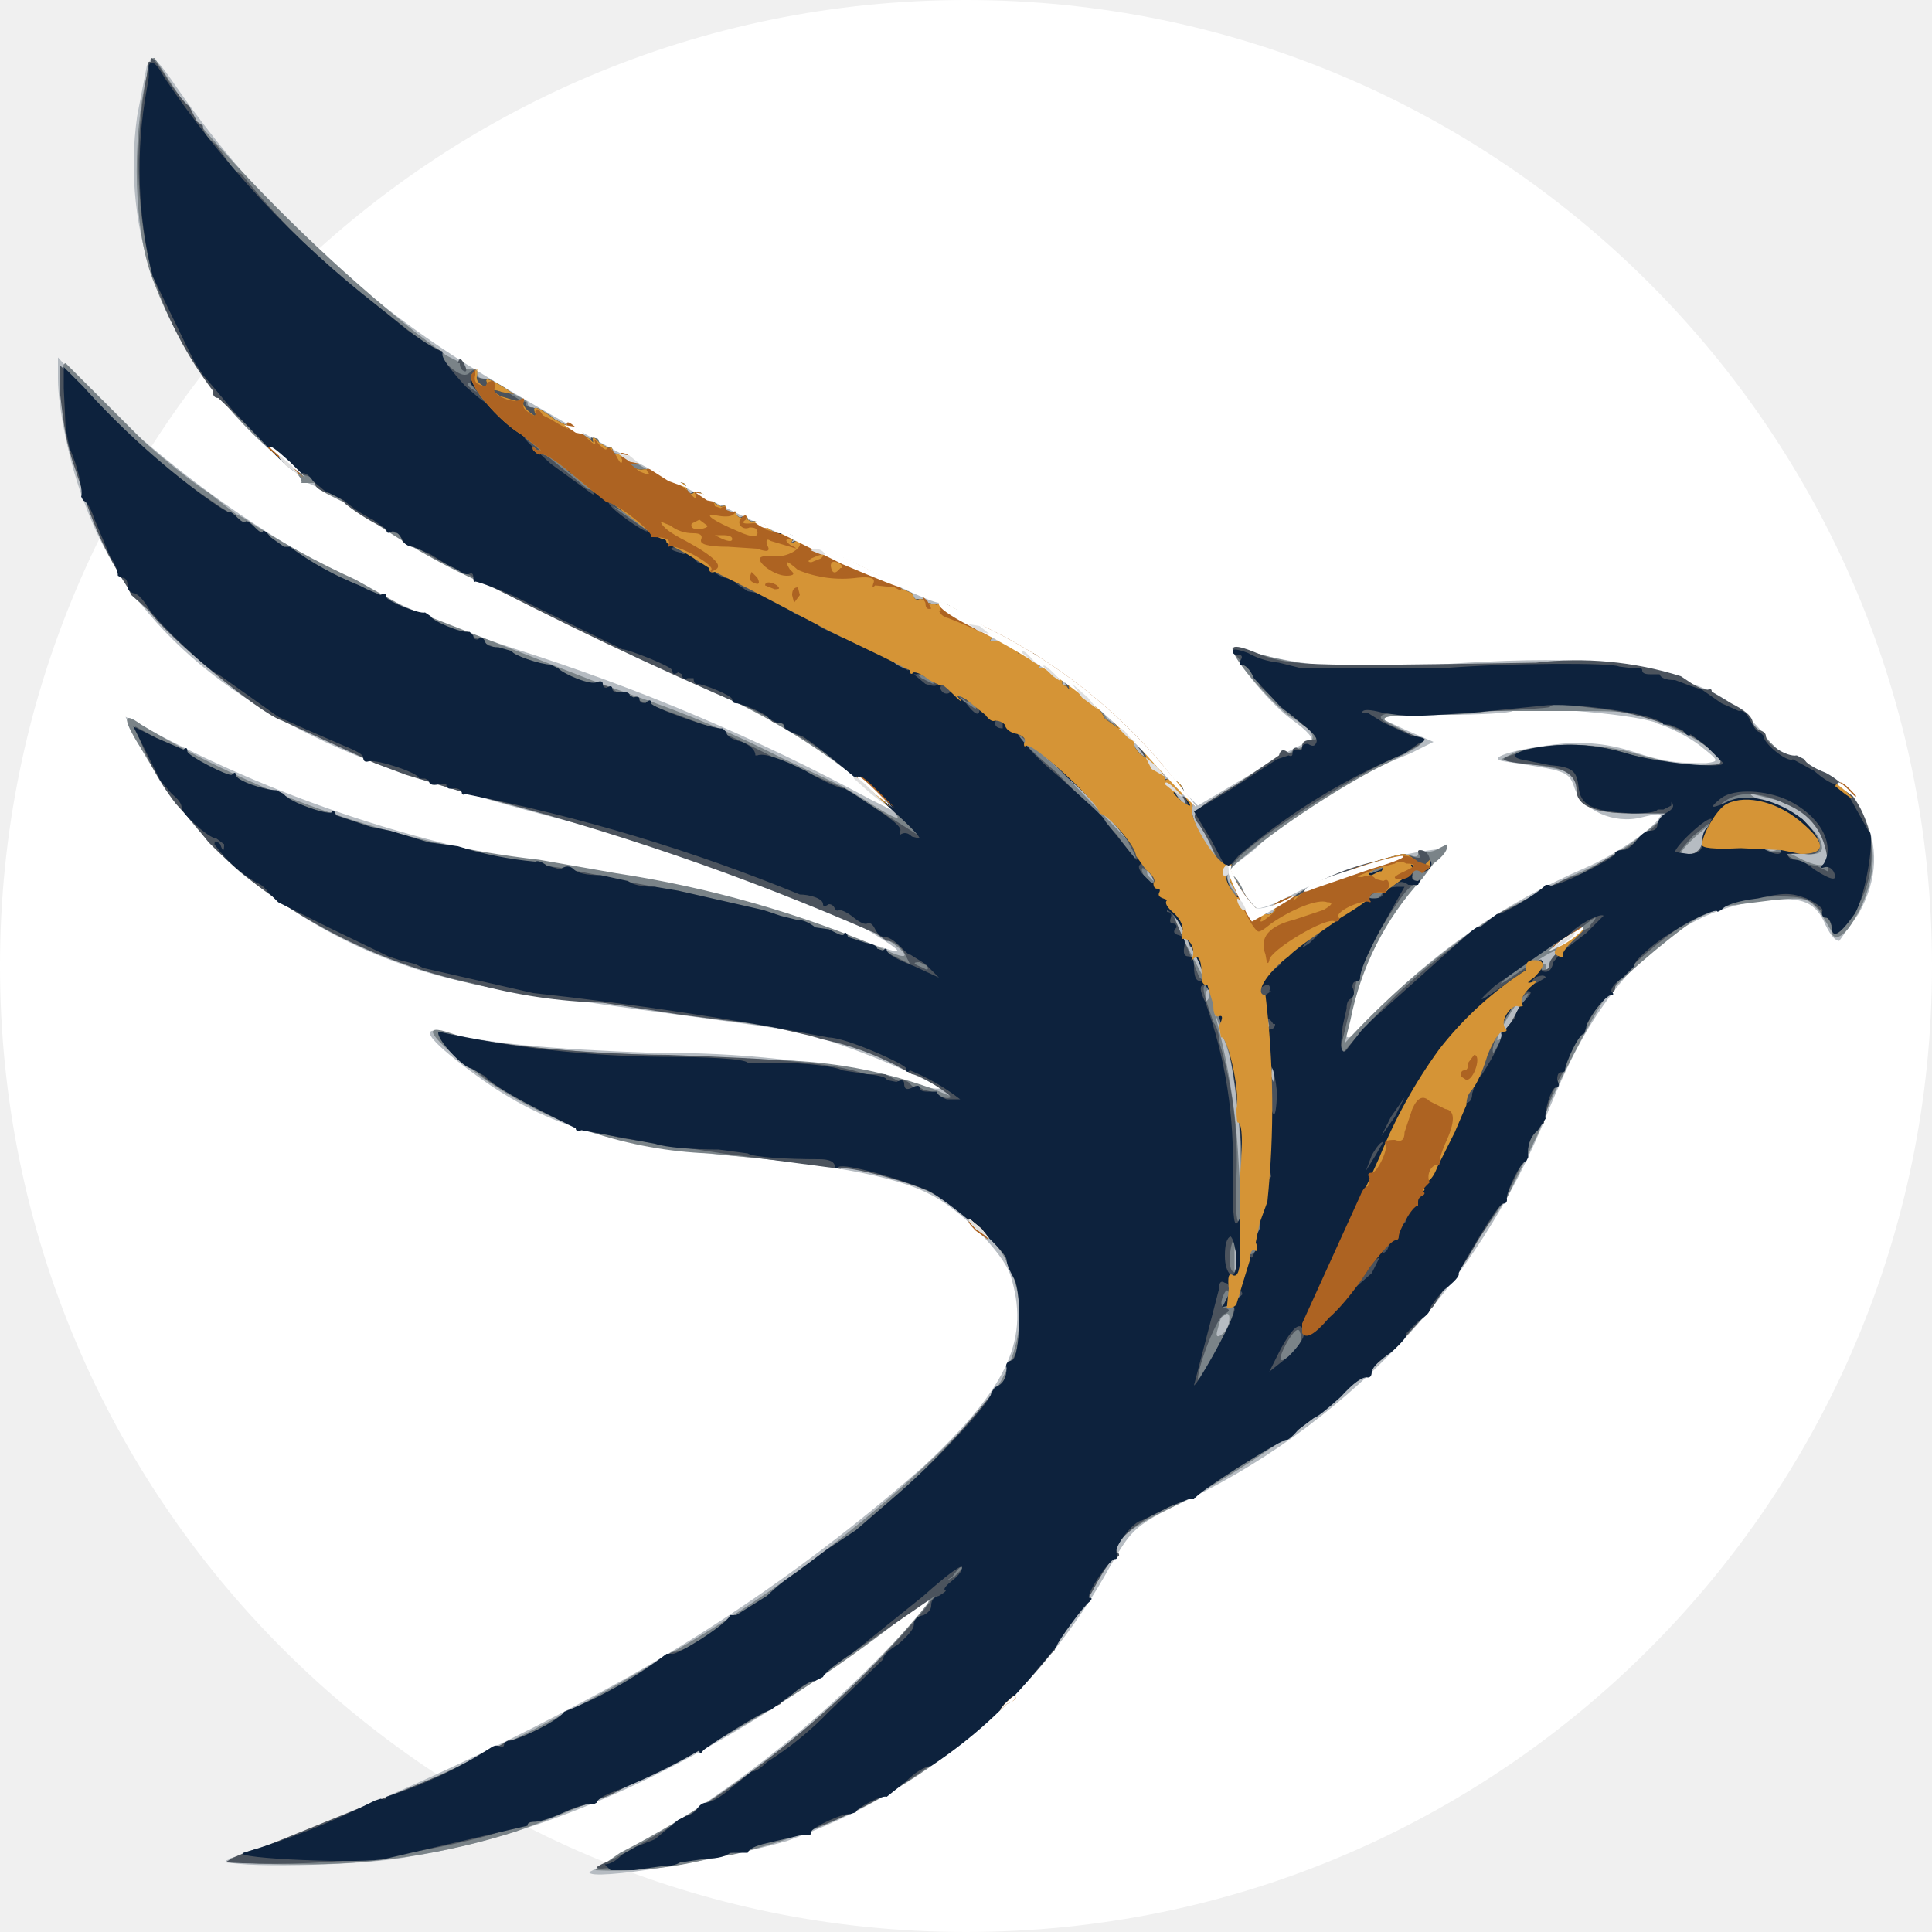
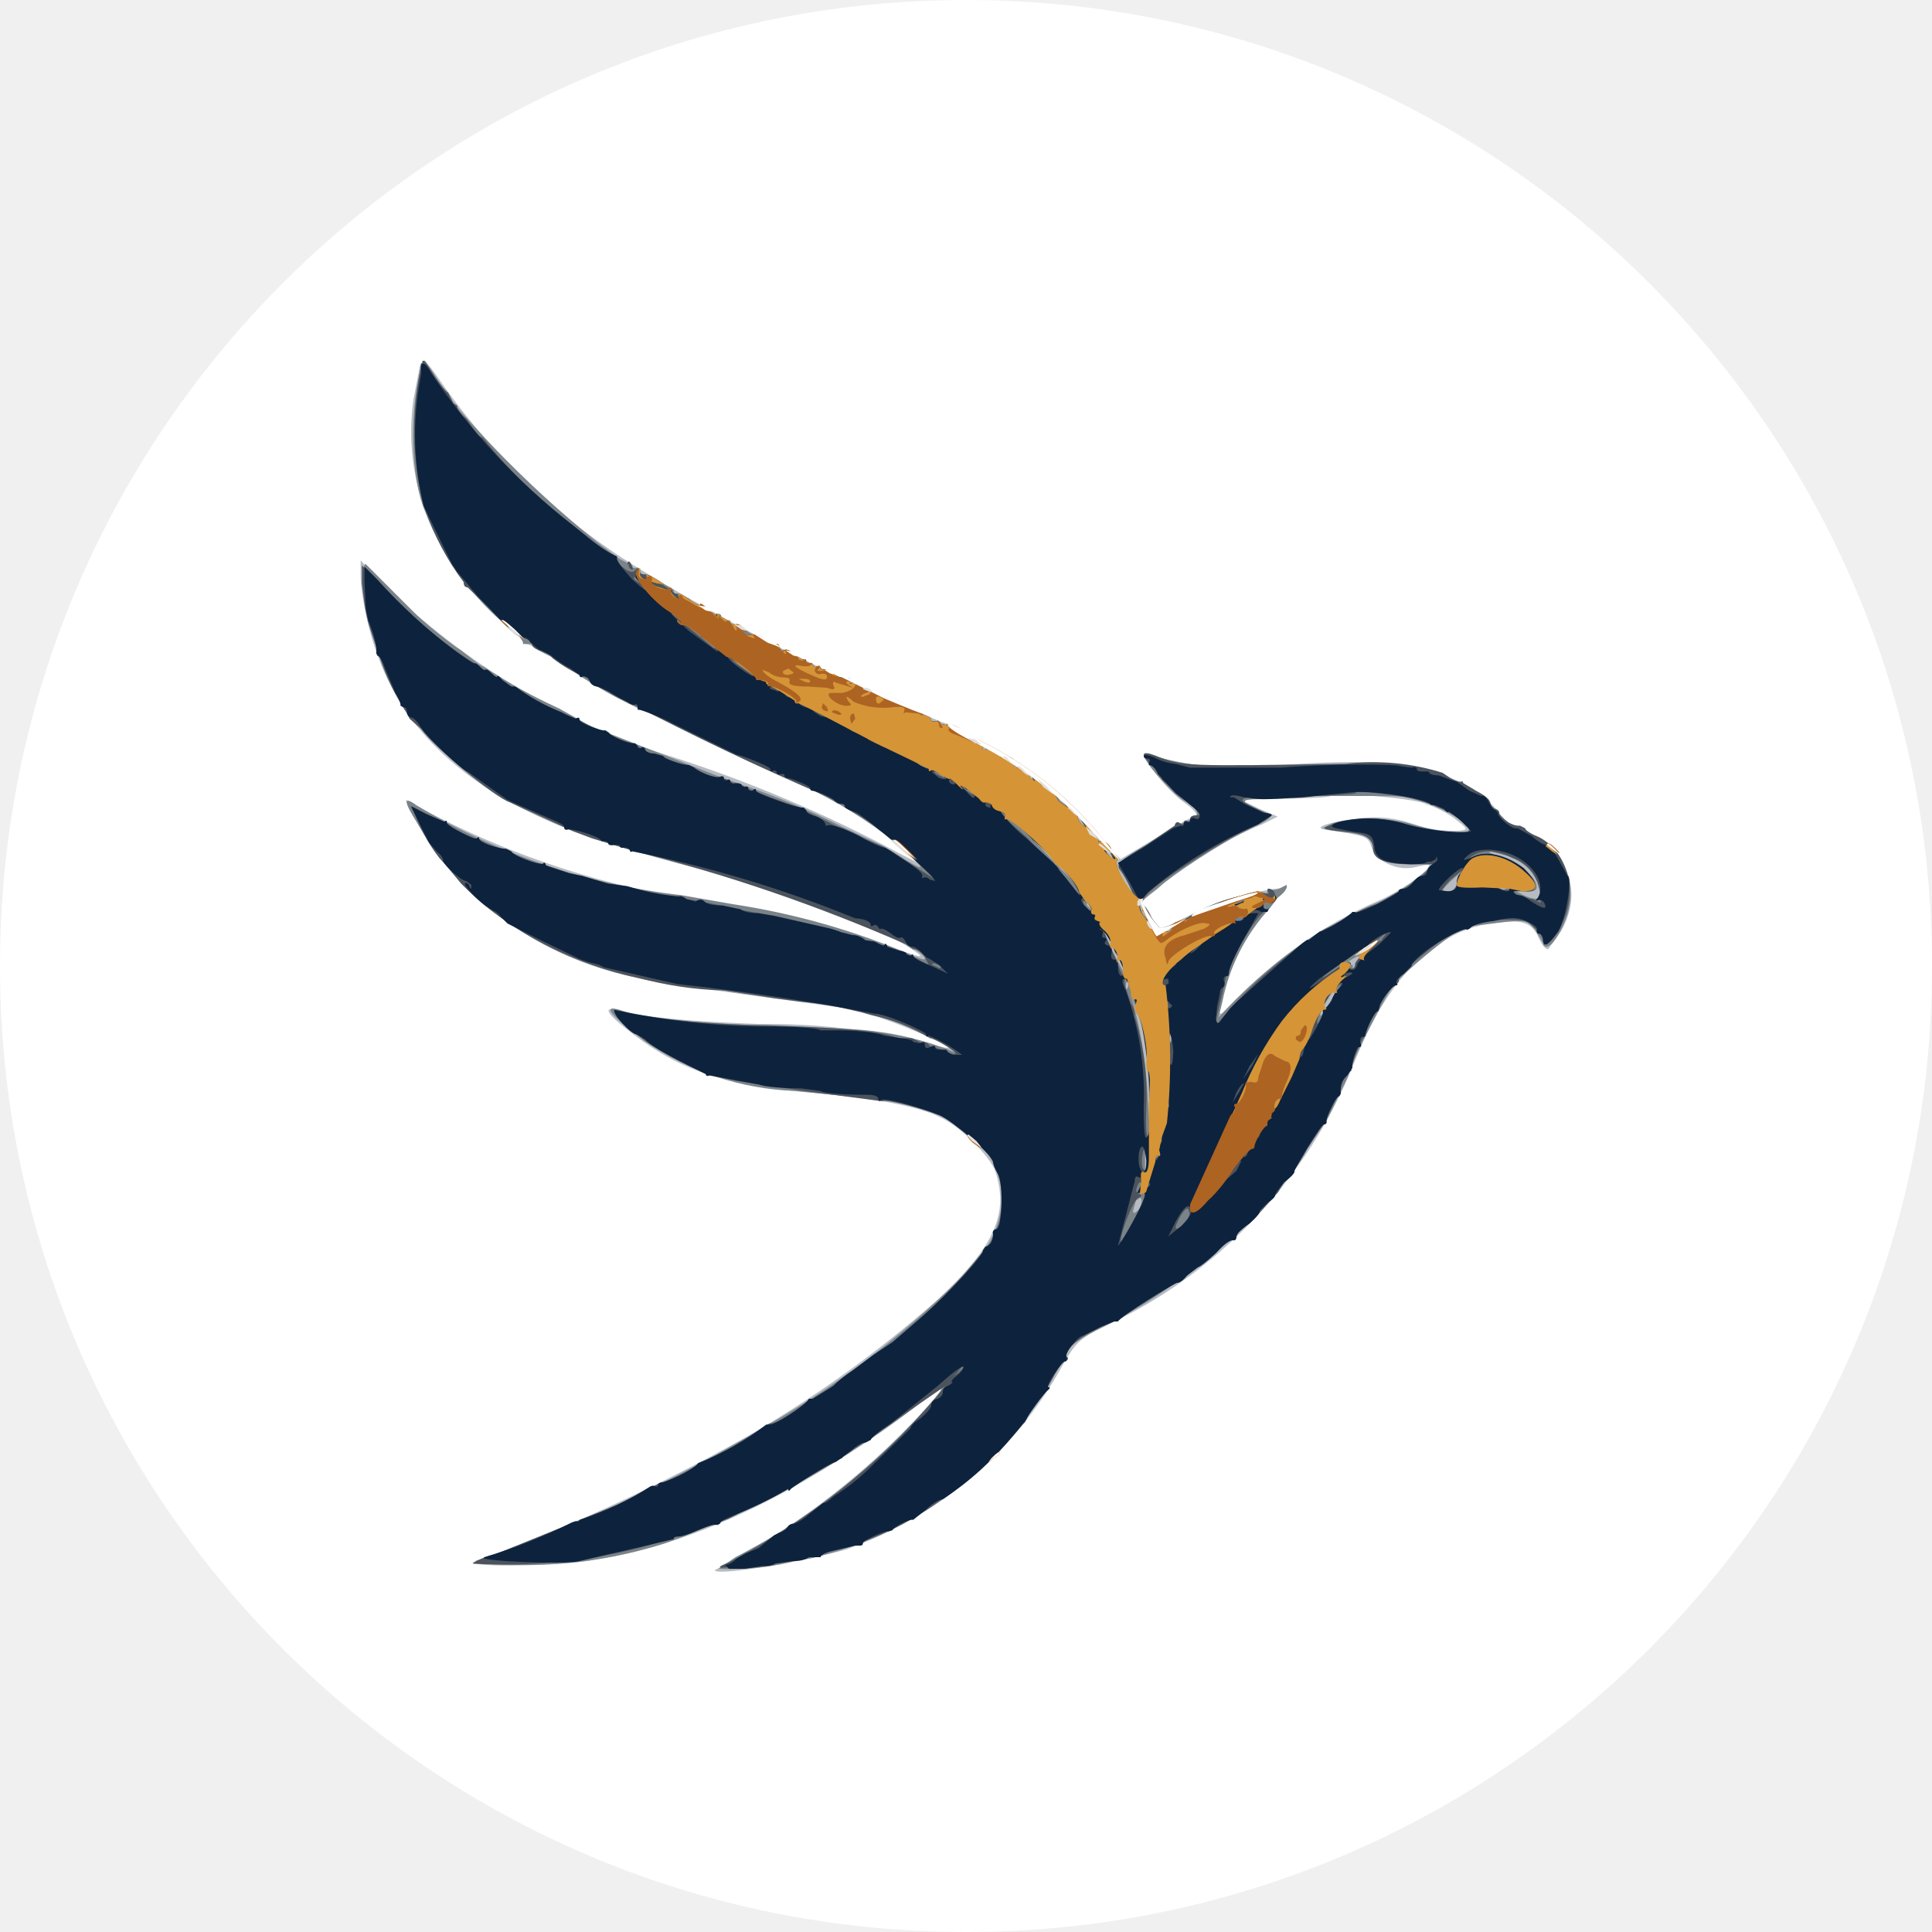
- <svg xmlns="http://www.w3.org/2000/svg" width="100" height="100" baseProfile="tiny-ps" version="1.2" viewBox="0 0 100 100">
-   <circle cx="50" cy="50" r="50" fill="#fff" />
+ <svg xmlns="http://www.w3.org/2000/svg" baseProfile="tiny-ps" version="1.2" viewBox="-25 -25 150 150">
+   <circle cx="50" cy="50" r="75" fill="#fff" />
  <g fill-rule="evenodd">
    <path fill="#b6bcc2" d="M7.6 3.4 7.1 6A18 18 0 0 0 13 22l2.7 2.5q.2 0 0 .3 0 .2.2.2c.1 0 1.4.6 2.8 1.5a92 92 0 0 0 13 6.8c4.2 2 8.5 4 9.6 4.7a29 29 0 0 1 5 4l-1.2-.6a106 106 0 0 0-18.4-7.8A56 56 0 0 1 4 19.6l-1-1.1v1.1c0 1.5.6 4.5 1.4 6.5q3.3 9 15.3 13.5c1.3.5 4.8 1.6 7.8 2.4 7.6 2 8.8 2.4 11.6 3.4a31 31 0 0 1 7 3.5c.7.5.5.5-2-.4a78 78 0 0 0-12.7-3.3 67 67 0 0 1-24-7.6l-.9-.5.2.5a25 25 0 0 0 3.8 5.6 26 26 0 0 0 13 7.5c1.4.3 5.5 1 9.2 1.5s7.7 1 9 1.3a40 40 0 0 1 7 2.8q-.2.2-2-.4a54 54 0 0 0-12.8-1.4c-5.5-.2-8.8-.5-11-1.1q-1.8-.4 1.4 2c3.7 2.8 7.1 3.9 14.4 4.5 4.3.4 7.7 1 9.4 1.9 1.5.7 3.8 3 4.2 4.2 1 3.2 0 5.7-4.5 9.9a91 91 0 0 1-15.1 10.8 142 142 0 0 1-21 9.6c0 .4 7 .3 9.5-.2Q33 94.2 46 84.2q4.2-3.2-.2 1.3a59 59 0 0 1-15.3 11.4c0 .5 6.7-.6 10.2-1.6A31 31 0 0 0 57.5 81c1-1.7 1.2-2 3.2-3a38 38 0 0 0 19.4-20.4c1.3-3.2 2.4-5.1 4-7q3.3-3.7 7.4-4c1.8-.2 2.5.1 3 1.3q.4.8.7.8l1-1.4q1.5-2.7.2-5.2c-.6-1.1-2.9-2.9-3.7-2.9q-.5 0-1.4-1.2a8 8 0 0 0-3.7-2.6c-3-1.2-6.1-1.5-13.2-1a26 26 0 0 1-10.6-.9c-.2.3 1.8 2.8 3 3.7q1.4 1 1 1.2c-.3 0-1.7.8-3.1 1.7L62 41.7l-.8-.8-2.1-2.5c-1.4-1.6-4.6-4-6.7-5.1L50 31.9q-1.1-.8-1.4-.7-.3 0-2.2-.9a159 159 0 0 1-21.2-10.8 52 52 0 0 1-16-14.9C8.1 3 7.9 2.8 7.6 3.4m78 34c.8.2 1.9.8 2.4 1.2 1 .8 1 .8.3.9-1.3 0-2 0-3.8-.6a9 9 0 0 0-3.7-.4c-2 .2-4 .7-3 .9 3.3.5 3.4.5 3.7 1.4.4 1.1 2 1.9 3.5 1.5q1.2-.3.9 0c-.3.6-2.4 2-3.8 2.6a34 34 0 0 0-11.2 7.8q-2 2.4-.8-1c.5-2 2-4.9 3-5.8l1.8-2a22 22 0 0 0-8 2.4q-1.5.8-1.9.7l-.8-1-.6-1 1.3-1q3.1-3 8.1-5l1.2-.6-1.4-.6-1.5-.7 3.4-.1c1.9 0 3.5-.1 3.6-.2.3-.3 6 .1 7.4.6" />
    <path fill="#7a8388" d="m7.7 3.2-.1.7c-.8 3.4-.7 8.2.4 10.8a22 22 0 0 0 6.7 9.2q1 .8.9 1.1h.8q0 .3.6.6l1.2.6a36 36 0 0 0 7.5 4.3l12.5 5.9q4 2 7 4.6 2.8 2.5-.6.3l-1-.6-3.2-1.5a57 57 0 0 0-7.6-3.2l-2.2-.8-9.7-3.8-2.5-1.4a42 42 0 0 1-5.8-3.2l-.4-.2-1.4-1.1c-.8-.5-2.3-1.7-3.4-2.7l-4-4c-.5 0 0 4 .7 5.7l.2 1 .1.3q.3.4.6 1.4c1.4 3.9 6.2 8.3 12 11l4 1.8 1.4.4.4.2 2.1.6c2.7.7 7.8 2 11.5 3.2q5 1.5 8.8 3.8c1.8 1 2.2 1.7.7 1a57 57 0 0 0-14-4l-4-.7a51 51 0 0 1-20.6-7q-1.5-1.1.1 1.4 2.3 3.9 5.1 6.3A30 30 0 0 0 29 51.6l5.9.8 2 .3 3.3.5a24 24 0 0 1 8.4 3q1.6 1-.2.2a25 25 0 0 0-7.4-1.5l-5.1-.2c-7.6-.3-10.8-.6-12.5-1.2q-2.6-.9 1.6 2.3a22 22 0 0 0 11.7 3.9l7 .7a13 13 0 0 1 7 3c2.8 2.8 2.8 6.5-.2 9.9a71 71 0 0 1-16 12.4 119 119 0 0 1-22.6 10.5q.2.3 3.5.3a36 36 0 0 0 11.3-1.7A72 72 0 0 0 47 83.5q2.3-1.9.1.6a50 50 0 0 1-15 11.8l-1.3.9a20 20 0 0 0 6.3-.7c1-.1.9-.1 3-.7a29 29 0 0 0 16.5-13.2l.7-1.2q.3-.3.4-.8.2-.9 3-2.2a44 44 0 0 0 14-11.3q.7-.6 1.5-2.1L78 62l1.6-3.3.4-1c0-.4 2.5-5.3 3.2-6.2 1-1.2 4-3.6 4.7-4l1.4-.6 2.4-.3c1.8-.2 1.9-.1 2.5.6l.6 1q0 .3.3.3.5-.1 1.2-1.5c1.3-2.7.6-5.4-2-7l-1.5-.7q-.3 0-1.4-1.1c-1.5-1.7-2.7-2.4-5.7-3.4-1.2-.4-2.1-.5-6.4-.4l-8 .1a18 18 0 0 1-6.3-.7l-1.2-.2c0 .5 2 2.8 3 3.5q2 1.1.5 1.6c-.9.3-5.1 3-5.3 3.3q-.2.3.4 1.2 1.1 2.3-.1.3-.6-1-.6-1.6.1-.4-.2-.6t-.1.1q.3.7-.4-.1-.4-.5 0-.2h.3c0-.5-.7-1-1-.7q-.1 0 0 0 0-.4-.7-1.2-.8-.8-.5-.4.5.7-.1.2-.4-.4-.3-.7 0-.4-1.5-1.7-2.4-2-1.9-1.1.1.3-.1 0-.3 0-.2-.3c.2-.3-.6-.8-1-.6q-.3 0-.2-.1c.3-.4-.5-1-1-.7q-.2.1 0-.1.1-.4-.3-.2h-.3q.2-.4-.8-.3-.3 0 0-.2c.2-.2-1-.9-1.3-.7H50c.2-.4-1.1-1.3-1.5-1l-.5-.1q-.1-.2-.4-.2-.2.1-.3-.1t-.1-.2-.7-.3-1-.4h-.3c.2-.4-3.7-2.2-4-2q-.3.2-.2 0 .4-.4-.8-.4l-.6-.3q-.4-.4-.7-.3l-.2-.1q0-.3-.3-.1-.2 0-.3-.2t-.2 0-.3-.2q0-.3-.2-.2-.1.1-.7-.4t-.8-.3-.4-.3q0-.3-.6-.2-.4 0-.3-.1c.2-.2-.9-.7-1.1-.6l-.7-.4q-.6-.5-.8-.4l-.3-.1q0-.3-.2-.2-.3.2-.5-.3 0-.3-.3-.2t-.5-.2l-.7-.4q-.4 0-1-.6l-.9-.4q-.3 0-.3-.3l-.3-.2-1-.5q-.5-.5-.9-.5t-.4-.3-.4-.2q-.4 0-.4-.3l-.4-.2-.4-.2-1.6-1.2A86 86 0 0 1 10.3 6.4l-.4-.5L8 3q-.2 0-.2.2m49.8 34 .4.5-.7-.5-.3-.5zm29 .5a8 8 0 0 1 2.3 1.4l.4.6-1.6-.1c-.9 0-2.4-.4-3.4-.7q-3-.7-5.8 0l-.8.4 1.3.2c2.2.4 2.4.4 2.6 1.1.3 1.2 1 1.5 3 1.5h1.8l-.9.7a15 15 0 0 1-4.3 2.6l-3.5 1.8a40 40 0 0 0-8.1 6.8l.3-1.2a15 15 0 0 1 3.7-7.3l.6-.8q.8-.6.7-1l-.4.2q-.3.2-.7.2-.4-.1-.4.1t-.3.1c-.5-.2-1.7.2-1.5.5q.1.3-.1 0c-.4-.1-2.6.4-2.4.7q0 .2-.3 0-.4 0-1 .5l-.6.4-.8.2-.8.5h.3q.3-.1.1.1c-.3.4-1.2-.2-1.6-1q-.3-.7-.6-.9v.4q.5.5.3.7l-.4-.5c-.3-.6-.3-.8 1-1.8 1.5-1.3 5-3.6 7.1-4.6C74 38.4 74 38.3 73 38l-1.3-.7c-.2-.2.2-.3 2.4-.3 1.5 0 2.8-.1 2.8-.2h4c3.7 0 3.8 0 5.7.9m-28.3 5.5q.5.8-.3-.1l-2.9-3-2.2-2 2.5 2.2c1.4 1.3 2.7 2.6 2.9 3m34-1.8q1.9.8 2.3 2.3t-1.3.7l-.8-.4.9.1q1 .1.9-.4c0-.7-1.5-1.9-3-2.3q-.9-.4-.6-.4zm-3.8 1.4q-.3.3-.3.7t-.6.6H87c0-.3 1.5-1.6 1.7-1.6zm3.6 1q-.4.3-.7 0zm-32.4 1.4.2.5-.5-.5-.1-.5zm2 3.8q.8 1.5.7 1.7l-1-1.9q-.8-1.7-.6-1.7zm19 .5-.7.7q-.3 0 0-.1.3-.8-1.6.6-1.5 1 .2-.4 2.6-1.9 2-.8m-18 2q-.2.4-.2 0t.2-.4zm15.9 1q-1 1.5-1 1.2c0-.3 1-2 1.2-2zm-15 1.6q.6 1.8.7 5.5l.1 3.6-.2-3.3a35 35 0 0 0-1.3-7.8zm2.2-1q-.2.3-.2-.2t.1-.3zm.2 2.9-.1-.3q0-.6.1-.5.1.3 0 .8m-2 9.7v-1.2q.3.6 0 1.2m0 1.3v.5q-.3 0-.3-.4 0-.9.3-.1m-.3 1.4q-.1.4-.4.6t-.2-.2.2-.7l.3-.2q.2 0 .1.5" />
    <path fill="#4b535d" d="m7.7 3.2-.1.7a24 24 0 0 0 .2 10l.2.6a20 20 0 0 0 3 5.7q0 .4.3.4l2.1 2c1 1.1 2.1 2 2.3 2q.4 0 .6.4 0 .3.6.5.5 0 1 .6a11 11 0 0 0 2.6 1.5q.3 0 .3.3t.9.5l.8.5.4.2.9.4a211 211 0 0 0 15.1 7.2l1 .5q0 .2.3.2.4 0 .4.3l.4.2a21 21 0 0 1 4.6 3.5l2.2 2-1.9-1.2L44 41l-.3-.2-3.3-1.4a38 38 0 0 0-5.9-2.6l-2.6-1q-.5-.4-1.2-.4-.7-.1-1.4-.5l-.7-.2-1.1-.5-1.4-.5-1-.4q-.7-.5-1.5-.6-.8-.2-1.1-.5l-1.2-.5q-.7-.2-1-.5l-.9-.4q-.3 0-.5-.3l-1-.5c-1-.3-3.9-2-4-2.3l-.5-.2q-.3 0-.4-.3l-.4-.2q-.3 0-.4-.3l-.4-.2a38 38 0 0 1-7.7-6.6l-1-1v1.4c.2 1.7.3 2.6.8 4l.5 1.5a19 19 0 0 0 2.2 4.6l.2.4.9.8c1 1.4 5.7 5.3 6.9 5.7l4.8 2.2 1.6.6 3.3 1a134 134 0 0 1 21 7.2l.6.4q.5 0 .9.6l.3.6-1-.5q-1.9-.8-2.2-.7l-.6-.3-.4-.2-.7-.1q-.5-.4-1.1-.4-.5 0-1-.4l-.3-.1-1.9-.4-4-.9-1.1-.2-1.3-.3-2.6-.5a41 41 0 0 1-6.2-1.2q-.8 0-1.3-.3l-1-.2-1-.3-.7-.2-.9-.3-.7-.2-1.4-.5-1.3-.5c-1-.2-2.2-.7-2.2-.8l-1.3-.7q-1.1-.4-1.2-.7l-.3-.2-1.3-.6-1.1-.6a13 13 0 0 0 2.1 4l.9 1 .8 1a25 25 0 0 0 5 3.9 28 28 0 0 0 8.7 3.4 28 28 0 0 0 6.7 1l3.9.6 2.3.3 2 .2 1.2.3 1.3.3.7.2a15 15 0 0 1 4.6 1.8c.4 0 2.1 1.1 2 1.2q-.2.1-.6-.1l-.4-.2-.4-.1q-.5-.3-.5-.1L47 56q-.4-.2-.4 0l-.4-.2-.4-.2h-1c-1.7-.6-4.5-.8-10.2-1a68 68 0 0 1-11.8-1.1q-.2.3 2.3 2.3c.5.5 5 2.8 5 2.6l2 .5 5.3.8 6.1.8c.3-.2 3.7.7 4.9 1.3 1.2.5 3.7 3 4 3.8l.2.6q.2.6.3 2l-.3 1.8-.3.6q-.4 1.2-.7 1.3-.2 0-.3.3A48 48 0 0 1 38 83.7a8 8 0 0 1-3 1.8q-.4 0-.4.2c-.2.3-2 1.4-3.6 2.2l-1.7.9c-.2.2-2.6 1.3-3 1.3l-.7.4-2.6 1.3-9.6 3.9c-.4 0-1.7.6-1.7.7A43 43 0 0 0 25.3 95l3.8-1.2 1.2-.4 1.3-.5 5-2.6a22 22 0 0 1 3.8-2.1q0-.2 1-.8l1.2-.8 5.8-4-.8 1a55 55 0 0 1-16 12.7q-1.3.5-.2.4h1l3.2-.4 1.2-.2q1.8-.3 2-.5l1.1-.3 1.8-.5a24 24 0 0 0 6.4-3.4 29 29 0 0 0 6.3-5.8l.2-.2c0-.3 1.3-2.3 1.7-2.6l.6-1.1q.6-1 .8-1.1.3 0 .2-.2c-.5-.3.7-1.5 2.2-2.2l1.7-.9 5.4-3.3 5-4.2 2-2.2.5-.8q.8-.8 1.8-2.6l1.4-2.2.5-1 .6-1.3q.4-1.5.7-1.5t.2-.2l.3-1 .4-1 .3-.5v-.3c-.1 0 .7-1.6 1-1.8l.6-1q.5-1 .8-1t.3-.3c0-.6 4-3.9 5-4l1.2-.4q1-.3 2.3-.3c1.2 0 1.5.1 2 .6q.7.6.7 1 .1 1 1.3-1c1.5-2.5.7-5.8-1.6-7q-1-.4-1.1-.7l-.4-.2c-.5.1-1.6-.6-1.6-1q0-.2-.3-.3t-.4-.5-1.1-.9l-1-.6q0-.2-.2-.1-.3 0-.8-.3L87 35a18 18 0 0 0-7.5-.7c-12.4.2-12.8.2-14.7-.6q-1.8-.7-.3.8.7.6.7 1l2.2 2q1.2.8.5.8-.5 0-.5.3t-.3.1q-.2 0-.2.2t-.3 0-.4.2L64 40.6c-2.2 1.3-2.4 1.5-2 2s1.2 2.1 1 2.1c-.3 0-1.5-2.5-1.4-2.8q.1-.4-.2-.6t-.1.1q.3.7-.4-.1-.4-.5 0-.2h.3c0-.5-.7-1-1-.7q-.1 0 0 0 0-.4-.7-1.2-.8-.8-.5-.4.5.7-.1.2-.4-.4-.3-.7 0-.4-1.5-1.7-2.4-2-1.9-1.1.1.3-.1 0-.3 0-.2-.3c.2-.3-.6-.8-1-.6q-.3 0-.2-.1c.3-.4-.5-1-1-.7q-.2.1 0-.1.1-.4-.3-.2h-.3q.2-.4-.8-.3-.3 0 0-.2c.2-.2-1-.9-1.3-.7h-.1c.2-.4-1.1-1.3-1.5-1l-.5-.1q-.1-.2-.4-.2-.2.1-.3-.1t-.1-.2-.7-.3-1-.4h-.3c.2-.4-3.7-2.2-4-2q-.3.2-.2 0 .4-.4-.8-.4l-.6-.3q-.4-.4-.7-.3l-.2-.1q0-.3-.3-.1-.2 0-.3-.2t-.2 0-.3-.2q0-.3-.2-.2-.1.1-.7-.4t-.8-.3-.4-.3q0-.3-.6-.2-.4 0-.3-.1c.2-.3-.8-.7-1.4-.6q-.3 0-.5-.2t.2-.1q.3 0-.2-.2-.5-.4-.7-.3-.3 0-.3-.2t-.2-.1l-.5-.3q-.4-.5-.3 0l-.2-.2-.8-.5-1-.5-1-.6q-.4 0-.4-.3l-.3-.1-.8-.5q-.7-.6-1-.6-.5 0-.5-.3t-.3 0-1-.3-.4-.8l-1-.5-1.9-1.5A39 39 0 0 1 12.5 9q-.5-.2-.6-.5l-.7-1q-.7-.5-.7-1l-.3-.2-.2-.4-.2-.4q-.3-.2-1-1.2-1.1-1.8-1-1.1m16 15.6q0 .3.2.4t.1-.2q-.3-.7-.4-.2m1 1.5q.6.6 0 0-.7-.4-.4-.5zm4.7 4q1.5 1.2 1 1l-3.3-2.7zm4.3 3.3-2-1.4.8.4zm13.2 7-.5-.1q-.4-.4.2-.2.5.2.3.3m1.4.8-.6-.3q-.8-.7.1-.1.6.2.5.4m2.2 1.3-.6-.4q-.6-.6.1 0 .6.1.5.4m32.4 0a14 14 0 0 1 4.3 1.2l.7.4 1 .8c.3.5.3.5-1.3.5-.9 0-2.4-.3-3.4-.6q-3-.9-5.7 0c-1 .3-1 .4 1 .6q2.1.1 2.1 1.3t2.8 1.2h1.9l-1 1q-1 .8-1.4.9t-.3.2l-1.7 1c-1 .3-2 .8-2 1q-.5.1-1.5.7-1 .4-1.2.7l-.3.2a33 33 0 0 0-7.3 6.6q-.3.3-.1-.6l.8-3.4c.3-1 2-3.8 2.6-4.4l.5-.4q-.3 0-.3-.3 0-.5.4-.5.3 0 .1.3 0 .1.2 0c.4-.4.2-1.1-.3-1.1q-.2 0 0 .3.1.2-.5 0a13 13 0 0 0-5.9 2l-.8.3-.8.5h.3q.3-.1.1.1c-.3.4-1.2-.2-1.6-1q-.3-.7-.6-.9v.4q.5.5.3.7l-.4-.5c-.3-.5-.2-.7.5-1.5.9-1 5.6-4 7.7-5s2.2-1 1-1.5q-2.5-1-.3-1c1.5.1 7.5-.2 7.7-.3.2-.2.3-.2 2.7.1m-25.4.5.4.5-.7-.5-.3-.5zm-2.2 3c1.4 1.4 2.8 2.8 3.1 3.4q1 1.8-.6-.4L54.7 40q-2.1-1.8-2-2s1.3 1 2.6 2.3m37.1 1.3q2 .8 2.2 3v.5l-.6-.3c-.4 0-1.5-.4-1.5-.6h.9q.8.1.8-.4c0-.7-1.6-2-2.9-2.3-1-.2-1.2-.2-2 .1l-.8.5.6-.5q1.2-1 3.3 0m-4 1.3q-.3.3-.3.7-.1.7-1.2.7-.2 0 .7-1l1-.8zm3.8 1.2h-.5l-.6-.2h.6q.5 0 .5.2m-32.5 1.7c-.1.2-.6-.5-.6-.8q0-.2.4.2.3.4.2.6m11.8-.7-.5.2q-.3 0 0-.2.8-.4.5 0m0 1.2q-.2.3-.5.3t0-.3q.8-.4.5 0M61.7 49q.7 1.5.6 1.7-.2 0-.3-.3l-.4-1-1-2.3q.4.4 1 1.9m20.7-1-.9.4q-.7 0 0-.1l.6-.4q1-.8.3 0m-1.7 1.4q-.4.4-.4.6 0 .3-.3.3t-.2-.3q.5-.7-1.5.7-1.2.8.4-.5 1.5-1.2 2-1.3.4.1 0 .5M48 50q.1.3-.2.1-.8-.3-.2-.3zm14.8 1.6.7 2.4c.6 2.2 1.1 8.5.7 9.2q-.3.4-.2-2.3a21 21 0 0 0-.9-7q0-.6-.3-1l-.4-1.2q-.2-.7 0-.7zm15.7.8-.9 1.6-.3.5c-.2-.2.4-1.5 1-2.4q1.5-1.5.2.3m-12.8.7q-.2.3-.2-.2t.1-.3zm.2 2.9-.1-.3q0-.6.1-.5.1.3 0 .8m-.7 7.8q-.5.7-.1-.3 0-.4.3-.3zM64.1 65q0 1.1-.3.8c-.3-.2-.1-1.8.2-1.8zm1-.4q-.3.4-.4.3v-.4q.5-.5.3.1M64 67q.4 0 0 .2l-.2.9c-.1.5-1.8 3.6-1.8 3.3 0-.7 1-3.3 1.4-3.4q.4-.2 0-.3-.3-.1-.1-.6t.3-.2.4.1m3 3q-1.2 1-.4-.5.6-1 .7-.5.2.3-.3 1M49.8 81.2l-.4.4q-.7.4-.1 0 .5-.7.5-.4" />
    <path fill="#0d223d" d="M7.7 3.4V4l-.1.6a23 23 0 0 0 .3 9.7L9.7 18l.4.8.4.6.6.7 1 1.2 2.1 2.2q1 1 1.3 1 .4-.1.7.4l.6.5 1 .5q.7.6 1.5 1l.7.5q0 .3.3.1.3 0 .5.4t.6.4l.9.4.8.5.6.3q.4.3.6.2t.2.2.1.2c.1 0 1.4.4 2.9 1.2l4.5 2.2.2.1c.3 0 2.6.9 2.6 1.1q0 .3.3.1l.2.1q0 .3.3.2h.3q0 .3.2.3c.3 0 1.8.6 1.8.8q0 .2.2.2c.3 0 1.7.6 1.7.8l.4.2q.4 0 .4.2t.9.5c.8.4 6.1 4.9 6.1 5.3l-.4-.1q-.3-.3-.6-.1V43q.1-.2-.9-.9l-1.5-1-.5-.3c0 .1-1-.3-2-.9q-2-1-2.5-.8h-.1q0-.4-.7-.7-.8-.2-.8-.5l-.2-.2c-.4.1-3.7-1.1-3.7-1.3q0-.3-.3 0-.3 0-.3-.2t-.3-.1l-.2-.1q0-.2-.5-.2-.3.1-.4-.1 0-.3-.3-.1-.2 0-.2-.2t-.3-.1c-.3.2-1.7-.4-2-.7l-.4-.2c-.5 0-2-.5-2-.7l-.7-.2q-.6 0-.7-.3t-.4-.1q-.2 0-.2-.2l-.2-.2c-.4.1-2-.6-2-.8l-.3-.2c-.3.1-2-.6-2-.8q0-.3-.3-.1l-.7-.3-.4-.2a16 16 0 0 1-3.6-2h-.3l-.7-.5q-.3-.4-.4-.3 0 .2-.4-.2t-.5-.3-.4-.2-.4-.3q-.1.1-1.6-1a42 42 0 0 1-6-5.5l-1-1v1.1l.1 2.1.2 1c.5 1.1.7 2.3.6 2.5l.1.2q.3.1.6 1l.8 1.9q.4.6.4 1l.2.1q.3 0 .3.4 0 .3.3.4.3 0 .8.8c.5.8 3.3 3.4 3.6 3.4l3.1 2.2 1.1.5 2.3 1q1 .4 1 .6 0 .3.3.2c.4-.1 2.6.6 2.6.9h.3l.2.1q0 .3.5.2h.4q0 .3.4.2.3 0 .4.2 0 .2.2.1a93 93 0 0 1 17.3 5.2c.5 0 1.2.2 1.2.5q0 .2.3 0 .2 0 .3.2t.2.1q.3 0 .8.4t.7.3.4.3.5.4.8.5.5.4l.8.5.7.7-1.3-.6q-1.3-.5-1.4-.8 0-.2-.2 0l-.3-.1q0-.2-.6-.3l-.9-.3q-.1-.3-.2-.2 0 .2-.4 0l-.4-.2-.7-.1q-.5-.4-1-.4l-.8-.2-.9-.3-4.4-1-1.2-.2q-1 0-1.4-.3l-1.4-.3q-1.1 0-1.4-.3t-.7 0l-.7-.2q-.4-.3-.6-.2a19 19 0 0 1-4-.8l-1.5-.2-1-.3-1-.3-1-.2-.9-.3-.9-.3q-.1-.3-.2-.2c0 .3-2.3-.5-2.5-.9l-.4-.2c-.6 0-2.1-.5-2.1-.8q0-.2-.2 0c-.2.1-2.3-1-2.3-1.2q0-.3-.2-.1l-1.4-.6-1.2-.6.7 1.4.7 1.4.6.7q.5.4.5.7c0 .3 1.4 1.6 1.8 1.6l.4.3q0 .6-.2 0-.3-.3-.3 0a7 7 0 0 0 2.2 2q.3.1.6.5l.5.5L17 48l3.1 1.5.6.2.8.2.4.2 5.7 1.3a187 187 0 0 1 15.3 2.3c.9 0 4 1.4 4 1.6q0 .3.2.1a11 11 0 0 1 2.6 1.5H49q-.5-.2-.5-.4H48q-.4 0-.4-.2t-.4 0-.4-.2q0-.3-.4-.1l-.5-.1q0-.2-1-.3l-1.3-.2c-.3-.2-2-.4-3.5-.4h-1.4c-.2-.2-2.1-.3-4.4-.3a57 57 0 0 1-11.6-1.3c-.2.3 1.3 1.9 1.7 1.9l.7.4q.5.6 3.3 2l1.4.7q0 .2.3.1l3.8.7c.6.2 2 .3 3.3.3l1.5.2c.3.2 2 .3 3.7.3q.7 0 .8.3 0 .3.2.1c.4-.2 3.1.6 4.6 1.2 1 .5 4 3 4.1 3.6q0 .3.4 1c.4.8.3 4-.1 4.2q-.4.1-.3.4 0 .8-.6 1l-.2.3c.1.3-2.4 3.1-4.8 5.2l-2.2 1.9-1.5 1-1.6 1.2s-.8.5-1.5 1.2l-1.6 1h-.3c-.2.5-2.8 2.1-3 2h-.3a22 22 0 0 1-5.3 3c-.3.5-2.7 1.6-2.9 1.5l-.2.1q0 .3-.2.2t-.4 0A23 23 0 0 1 20 93q0 .2-.3.1l-.3.1a40 40 0 0 1-6.8 2.7c-.7.3 6.4.6 7.4.3l7.3-1.7q0-.2.3-.2.5 0 1.6-.5t1.5-.4l.2-.1q0-.2.7-.5a31 31 0 0 0 4.6-2.2q0 .3.2 0c.2-.2 3-2 3.5-2.1l1.1-.8q.8-.7 1.2-.7l.4-.2q.1-.3 1.6-1.3l3.6-2.9q1.8-1.6 2-1.5 0 .3-.5.7t-.4.5q.2 0-.3.3-.4.1-.4.5 0 .3-.4.5-.5.1-.5.5 0 .3-.8 1-.8.5-.8.8l-2.8 2.7a17 17 0 0 1-3.2 2.6q-.5.5-.8.5l-1 .8q-.8.7-1.3.8-.3 0-.5.3t-.6.4l-.4.2-1.2 1-1 .4-.7.4q-.5.5-.9.5l.3.3h1.2l1.4-.2q.7 0 1-.2l1.4-.2q.8 0 1.2-.3h.9q.1-.3 1-.5l1.7-.4h.4q.2 0 .2-.2c0-.2 1.7-1 2-.9l.3-.1c0-.2 1.3-.9 1.6-.8l1-.8q.7-.7 1.3-.8a24 24 0 0 0 5.5-5l1-1.2c0-.2 1.4-2.1 1.7-2.3q.2-.2 0-.2c-.3 0 1-2 1.3-2q.2 0 .1-.3c-.2-.3.9-1.7 1.3-1.7l1.4-.7 1-.4h.3c.2-.4 4.4-3 4.6-3q.3 0 .8-.6l.8-.6q.3-.1 1.4-1.1 1-1.1 1.4-1 .2 0 .2-.3.1-.4 1-1 .9-.8.8-1l.6-.6q.6-.4.6-.6t.7-1q.9-.7.8-.9c0-.1 2-3.6 2.3-3.6q.2 0 .2-.2c-.1-.3.7-2 1-2l.1-.2q-.1-.9.5-1.4l.4-.6c-.1-.3.3-1.6.5-1.6q.3 0 .1-.4 0-.4.2-.4t.2-.1c0-.3.7-1.9 1-1.9l.1-.3c0-.4 1-1.7 1.3-1.7q.2 0 0-.2 0-.3.6-.7l.6-.6q-.1-.2 1-1.1c1.3-1 3.3-2 3.3-1.7l.2-.1q.3-.4 1.9-.6c1.3-.3 1.7-.3 2.5 0q1 .5.8.7 0 .3.2.3t.3.4q0 1.1 1.2-.6c.6-1 1.1-4.3.7-4.3l-1-1.8c0-.4-.5-.7-.6-.6q-.4 0-1.2-.7l-1.1-.6c-.3.2-1.6-.9-1.5-1.2l-.2-.2q-.2 0-.5-.6t-.6-.5l-.9-.4-1-.7-.6-.2-.8-.3q-.7 0-.8-.3h-.5q-.4 0-.4-.2t-.4-.1l-.8-.1c-.3-.2-5.7-.2-9.3.1h-7.1l-1.2-.3q-.9-.1-1.6-.5-.8-.3-.8-.1t.3.2.1.3v.2q.4 0 .7.7l1.4 1.5c1.7 1.3 2 1.6 1.8 1.9q-.1.2-.4 0-.3 0-.3.2t-.3.1q-.2 0-.2.2t-.2.1l-.6.2-2.3 1.5-2 1.2.9 1.5.8 1.5.6-.7a33 33 0 0 1 8.6-5.3l.7-.5q.8-.3-.3-.4l-1.5-.7-.8-.5h-.3q0-.3 1.1 0c1.4.2 1.3.2 4.5 0l4-.4c1.8-.1 5.8.5 6 1h.3l.7.3q.3.4.4.2l.8.6.9.9c0 .3-3.3 0-5-.5a10 10 0 0 0-5.2-.2q-1 .3-.3.5l1.5.3c1.2.1 1.4.3 1.5 1.1.1 1 .7 1.3 2.8 1.4q1.2 0 1.3-.2h.3l.4-.2q0-.4.1 0 0 .2-.4.4-.3.2-.4.5 0 .4-.4.4-.3 0-.7.5t-.7.5q-.4 0-.4.2c0 .2-3.3 1.9-3.4 1.6H80c-.3.4-2.5 1.7-2.5 1.5l-.4.3-.5.4q0-.2-.8.5L71 52.8l-.5.5-.7.9q-.3.5-.4-.1l.1-1 .2-.9q0-.4.2-.5.3-.2.1-.6 0-.3.2-.3t.2-.2q0-.5 1-2.4l1.3-2.3h-.4q-.7.1-.1-.1.3-.3.7 0h.5q.2-.4 0-.2-.4 0-.3-.3 0-.6.4-.3c.3.3.8-.2.5-.5l-.2.2q0 .3-.4 0-.4-.5-.8-.5a20 20 0 0 0-5.5 2.2l-.8.2-.8.5h.3q.3-.1.1.1c-.3.4-1.2-.2-1.6-1q-.3-.7-.6-.9v.4q.5.5.3.7c-.1.1-.6-.9-.5-1.2l-.4-.5c-.7-.7-1.5-2.4-1.4-2.8q.1-.4-.2-.6t-.1.1q.3.7-.4-.1-.4-.5 0-.2h.3c0-.5-.7-1-1-.7q-.1 0 0 0 0-.4-.7-1.2-.8-.8-.5-.4.5.7-.1.2-.4-.4-.3-.7 0-.4-1.5-1.7-2.4-2-1.9-1.1.1.3-.1 0-.3 0-.2-.3c.2-.3-.6-.8-1-.6q-.3 0-.2-.1c.3-.4-.5-1-1-.7q-.2.1 0-.1.1-.4-.3-.2h-.3q.2-.4-.8-.3-.3 0 0-.2c.2-.2-1-.9-1.3-.7H50c.2-.4-1.1-1.3-1.5-1l-.5-.1q-.1-.2-.4-.2-.2.1-.3-.1t-.1-.2-.7-.3-1-.4h-.3c.2-.4-3.7-2.2-4-2q-.3.2-.2 0 .4-.4-.8-.4l-.6-.3q-.4-.4-.7-.3l-.2-.1q0-.3-.3-.1-.2 0-.3-.2t-.2 0-.3-.2q0-.3-.2-.2-.1.1-.7-.4t-.8-.3-.4-.3q0-.3-.6-.2-.4 0-.3-.1c.2-.3-.8-.7-1.4-.6q-.3 0-.5-.2t.2-.1q.3 0-.2-.2-.5-.4-.7-.3-.3 0-.3-.2t-.2-.1l-.5-.3q-.4-.5-.3 0l-.2-.2-.8-.5-1-.5q-1.3-1-1-.3.2.3-.2 0-.5-.4-.4-.6t-.2 0l-1-.3q-.8-.5.1-.2l.6.1-.6-.4q-1-.6-.8-.2 0 .3-.3.1a.4.4 0 0 1-.3-.5q.3-.6 0 0-.5.3 0 .7 1.3 1.5-.5-.1-1.1-1.2-1.2-1.6v-.2q-.4-.1-1.8-1.1l-1.6-1.3A51 51 0 0 1 8.5 4q-.6-1.1-.8-.6m21.7 21q1.5 1 1.3 1.2L28.5 24c-2.2-2-1.6-1.7.9.3m4.1 3.2c-.1.1-2-1.2-2-1.5q0-.2 1 .6 1.1.7 1 .9m2 1q0 .3-.3.1-.8-.2-.2-.3zm1.1.7-.5-.1q-.4-.4.2-.2zm1.1.6q.1.2-.2.1-.8-.3-.2-.4zm1.5.9-.5-.1-.6-.4.6.1zm2.6 1.3-.6-.2-.6-.4.6.2zm1.5.7q.8.6-.1.1-1.2-.5-.7-.5zm3.5 1.6q.3.2.2.4l-.6-.3q-.8-.7.4 0m1.7 1q0 .2-.6 0l-.6-.5h.6zm.7.3q0 .2-.2.2t-.3-.2.2-.3zm1.5 1q0 .6-.7-.3-.9-.7 0-.2zm6.8.5.4.5-.7-.5-.3-.5zm-5.6.2v.3q-.4 0-.4-.3l.1-.2zm3.4 2.9c2.3 2 4 4.2 3.5 4.2l-1.6-2c0-.2-1.2-1.2-2.5-2.4a11 11 0 0 1-2.1-2.2c.1 0 1.4 1 2.7 2.4m37.2 1.1c1.7.8 2.5 2.3 1.9 3.3q-.3.3 0 .2t.5.2q.4.8-1-.1-.6-.5-1-.5-.3 0-.4-.3l.9-.1q1.6 0-.1-1.7c-1.3-1-2.9-1.4-3.9-.9q-1.3.6-.3-.2c.7-.5 2.3-.4 3.4.1m-4.1 1.4q-.3.2-.3.9 0 .5-.7.5l-.7-.1c0-.3 1.7-1.9 1.9-1.7zm3.8 1.2q0 .4-.8 0-.5-.3.2-.3t.6.3m-32.6 1.2q.3.5 0 .5l-.5-.5q-.3-.4 0-.5zm11.9-.2-.5.2q-.3 0 0-.2.8-.4.5 0m.1 1.2q0 .3-.5.3t0-.3q.6-.4.5 0m-10 2.7q.8 1.5.7 1.8-.5.3-.5-.7 0-.5-.3-.5t-.2-.5-.3-.6-.1-.4q0-.2-.2-.2t-.1-.3-.2-.3v-.1q.5.2 1.2 1.8m20.5-.6-1.3 1-.4.5q-.1.5-.4.5t-.2-.3q.4-.7-1.4.6-2.8 2-1 .4l3.3-2.3q-.2.4.1.2.4 0 .4-.4c-.1-.3 1.6-1.3 1.8-1.1zm-13.8 0-.5.5q-.7.5-.1-.1t.6-.4m-2 1.6-.5.4q-.6.5 0-.1t.5-.3m13.7.7-.5.3q-.3 0-.2-.1c.1-.3.7-.4.7-.2m-17.2 1 .7 2.4c.7 2.3 1.1 8.5.6 9.2-.2.4-.3 0-.3-2.3a24 24 0 0 0-1.4-9q-.5-1 0-.9zm3-.3-.3.2q-.3 0-.3-.2t.3-.3.2.3m13.3.4q-.5.5-.6 1l-.5.6q-.2 0-.2.2.1.2-.5 1.3-1.2 2.1-.1-.5c.6-1.5 1.7-3 2-3q.3 0-.1.4M66 53q0 .3-.4.3l-.2-.4q0-.3.2-.2t.3.3m.2 3.6q-.1 2.3-.5-.3 0-1.4.2-1.1t.3 1.4m10.1 0q0 .5-.4.5-.2 0 0-.4l.5-.4zm-4 1.2-.7 1 .5-1 .7-1zm-1 2-.5.8.3-.8q.4-.7.6-.7zm3.6-.3q0 .3-.3.2l.1-.4q.5-.6.2.2m-9 1.4q-.2.3-.2-.2t.1-.3zm7 2.3-.6.6q-.2 0 .3-.7.8-1.3.3 0m-7.6.5q-.2.5-.4.3v-.5q.3-.4.4-.3zM64 65.1q0 1-.3.9-.3-.3-.3-1 0-.9.3-1 .2.2.3 1.1m7.8-.4q-.4.4-.1-.2 0-.4.3-.3zm-6.8 0-.2.4q-.5-.2 0-.6.3-.3.2.2m6 1.2-.8.7.5-.7q.5-.8.7-.8zM63.6 67l-.3.6q-.2.1.2 0 .6-.1.3.5c-.2.7-1.9 3.7-2 3.6l.6-2.3.7-2.7q0-.5.3-.3.3 0 .2.6m.7 0-.3.3q-.3 0-.2-.3l.3-.2q.2 0 .2.2m5.5.1-.5.4q-.6.5 0 0 .5-.7.5-.4M67.5 69q0 .4-.8 1.2l-1 .8.6-1.2q1-1.8 1.2-.8" />
    <path fill="#d59436" d="M24.4 19.4c-.2.5 1.4 2.4 2.6 3.1l1 .8h-.2q-.3-.3-.2 0 .3.3.4.2.4 0 1.8 1.2t1.7 1.2l1.3 1q1.1.9 1.5 1 .2 0 .2.2l1.1.6 1.1.7q0 .3.3.2l1.8.9 4.2 2.2 2.7 1.3 1.4.7q0 .3.2.1.3 0 .8.4l.6.3q0-.2.6.4t.4.3q-.4-.4.3 0l1 .8q.3.4.5.3.3 0 .5.2.1.4.7.5.5.2.3.5 0 .2.1.1c.4-.2 4 3.2 3.8 3.5q0 .1 0 0c.4 0 1.9 1.7 1.9 2.2l.5.7q.6.5.4.7 0 .3.2.3t.1.2.2.3.2.1q-.2.2.4.7.5.5.4 1v.3c.4-.1.7.6.5 1q-.1.2.1 0 .4-.3.4 1 0 .4.3.4l.3 1q0 .7.3.6t0 .5l.1.6c.3-.2 1 2.7.8 3.7q0 .8.1.7.3.2.1 2.6v4.1q0 1.4-.4 1.2-.3-.2-.2.7l-.1 1q-.2 0 0 0 .4 0 .5-.2l.3-1 .4-1.3q0-.5.2-.5.3.2.1-.4l.2-1 .4-1.1a48 48 0 0 0-.1-10.7c-.6 0 0-1.1 1.2-2 .6-.6 1.9-1.4 2.7-2q1.5-.9 1.5-1.1-.1-.2.8-.2l.2-.2.7-.5q.7-.3.5-.6t.2 0 .7 0v-.4l-.2.2q0 .3-.4 0-.4-.5-.8-.5a20 20 0 0 0-5.5 2.2l-.8.2-.8.5h.3q.3-.1.1.1c-.3.4-1.2-.2-1.6-1q-.3-.7-.6-.9-.1 0 0 .4l.4.7q0 .2-.4-.4t-.1-1 0-.2c-.6 0-2-2.3-1.9-2.9q.1-.4-.2-.6t0 .2-.3 0q-.8-.7-.2-.4c.4.2.3-.3 0-.6q-.5-.3-.7-.1-.1 0 0 0 0-.4-.7-1.2-.8-.8-.5-.4.5.7-.1.2-.4-.4-.3-.7 0-.4-1.5-1.7-2.4-2-1.9-1.1.1.3-.1 0-.3 0-.2-.3c.2-.3-.6-.8-1-.6q-.3 0-.2-.1c.3-.4-.5-1-1-.7q-.2.1 0-.1.1-.4-.3-.2h-.3q.2-.4-.8-.3-.3 0 0-.2c.2-.2-1-.9-1.3-.7H50c.2-.4-1.1-1.3-1.5-1l-.5-.1q-.1-.2-.4-.2-.2.1-.3-.1t-.1-.2-.7-.3-1-.4h-.3c.2-.4-3.7-2.2-4-2q-.3.2-.2 0c.2-.3-.4-.5-.7-.3l-.6-.4q-.5-.4-.8-.3l-.2-.1q0-.3-.3-.1-.2 0-.3-.2t-.2 0-.3-.2q0-.3-.2-.2-.1.1-.7-.4t-.8-.3-.4-.3q0-.3-.6-.2-.4 0-.3-.1c.2-.3-.8-.7-1.4-.6q-.3 0-.5-.2t.2-.1q.3 0-.2-.2-.5-.4-.7-.3-.3 0-.3-.2t-.2-.1l-.5-.3q-.4-.5-.3 0l-.2-.2-.8-.5-1-.5q-1.3-1-1-.3.2.3-.2 0-.5-.4-.4-.6t-.2 0l-1-.3q-.8-.5.1-.2l.6.1-.6-.4q-1-.6-.8-.2 0 .3-.3.1t-.2-.5v-.3zm-10.5 3.8.9.8.9.7-.8-.8q-1.1-1-1-.7m43.6 14 .4.5-.7-.5-.3-.5zm-13.2 3 .9.9.9.7-.8-.8q-1.1-1.1-1-.7m50.7.4.5.4q.7.5.1-.1t-.6-.3m-5.6.9c-.5.2-1.3 1.6-1.3 2.1q-.1.3 2 .2l2.1.1 1 .2q1.9 0 .2-1.5c-1.3-1.2-3-1.6-4-1.1m-18 3.5-.4.2q-.3 0 0-.2.8-.4.5 0m9.6 3.6q-1 .6-.4.8.3.1.2 0-.1-.2.5-.8 1.3-1.2-.3 0M79 50v.2a18 18 0 0 0-4.5 4.1 26 26 0 0 0-3.1 5.6l-4 8.8c.4.6.8.2 2.8-2.3l2.2-2.7c0-.2.7-1.5 1-1.5V62q0-.2.2-.3t.1-.2v-.3q.4 0 .7-.8l.9-1.8.6-1.4q0-.5.3-.8.4-.5.8-1.8.5-1.2.8-1.2t.1-.2c-.3-.4.4-1.3.7-1.1q.3 0 .2-.1-.2-.3.4-.9.5-.4.2-.3-.6.2 0-.2.9-.9 0-.9-.4 0-.4.3M50.5 63.6l.7.5-.4-.5-.6-.5q-.2 0 .3.5M52 88.2q-.5.6.1 0 .5-.2.5-.4t-.6.4" />
    <path fill="#ad6322" d="M24.4 19.4c-.2.5 1.4 2.4 2.6 3.1l1 .8h-.2q-.3-.3-.2 0 .3.3.4.2.4 0 1.8 1.2l1.6 1.3c.5 0 2.5 1.6 2.3 1.8h.1q1 0 .8.4v.1c.4-.2 2.5 1 2.2 1.2q-.1.2.2 0 .7-.3-1.5-1.5-1.2-.6-1.3-1l.5.2q.5.4 1.2.4.5 0 .4.3-.2.4 1.4.4l1.5.1q.8.3.5-.2-.1-.4.2-.2l1 .3q.6.2 0-.1-.4-.3 0-.3c1 0 .4.8-.6.9h-.8c-.6.1.5 1 1.2 1q.6 0 .2-.3-.5-.8.4 0a6 6 0 0 0 3.1.4q1-.1.8.3-.1.3.1.1l1 .1q.5.3.3 0a29 29 0 0 0-7-3q.3-.4-.9-.3-.4 0-.1-.2.1-.3-.1-.2c-.5.3-.1.8.3.6q.4 0 .4.2.1.5-1 0c-1.2-.5-2-1-1-.8q.6.1.8-.1t-.1-.1l-.3-.1q0-.3-.3-.1l-.3-.1q0-.3-.6-.6t-.4 0q.1.4-.3-.1c-.6-.6-2.5-1.6-2.2-1.1q.3.3-.4 0l-.5-.4h.5l-.5-.4q-.7-.4-.4.2 0 .4-.3-.2-.3-.5-.5-.4 0 .2-.4-.2-.3-.4-.2-.1t-.6-.4q-1.1-1.1-.8-.3L29 22l-.5-.3-.4-.2q-.3-.5-.4-.2.1.4-.4 0-.3-.2-.2-.5t-.2-.1c-.4.2-1.5-.3-1.3-.6q.1-.2-.1-.4l-.3.1q0 .3-.4.1-.3-.1-.2-.5v-.3zm-10.5 3.8.9.8.9.7-.8-.8q-1.1-1-1-.7m22.7 4q.1.1-.4.2-.5 0-.4-.3l.4-.2zm1.3.7q0 .2-.5 0l-.4-.2h.4q.5 0 .5.2m4.6 1-.5.2q-.3 0 0-.2.9-.4.5 0m1 .5q-.4.5-.5-.1 0-.3.3-.2t.3.3m-4.8.5q0 .2.3.3t.1-.3l-.3-.3zm.8.4.5.2q.3 0 .2-.1c-.1-.2-.7-.4-.7-.1m1.4.5.1.4.3-.4-.1-.4q-.3 0-.3.4m6.9.4q0 .4.3.3l-.2-.4q-.4-.4-.1.1m.7.4q.1.3.5.4a28 28 0 0 1 11 7.8q3.5 4 0-.3a28 28 0 0 0-9-7l-2.4-1.3q-.1 0 0 .4m-4.2 8.7.9.8.9.7-.8-.8q-1.1-1.1-1-.7m50.7.3.5.4q.7.5.1-.1t-.6-.3M70 45c-1.2.4-2.4 1-2.7 1.3q-.5.5-.3.2t-.7.1l-.8.5q0 .1.2 0 .7-.2-.1.4-.5.4-.3 0l-.2-.4c-.4-.3-1.5-1.9-1.4-2.2q0-.2-.1 0c-.2 0 1 3 1.5 3.3q.1.1.7-.4c1-.7 2.4-1.3 2.9-1.1q.5 0-.2.4l-1.5.5q-2 .5-1.5 1.8.1.7.2.3c0-.5 3-2.3 3.4-2q.3 0 .2-.2c-.3-.3 1.3-1 1.6-.8q.1 0 0-.1-.1-.5.8-.4l.2-.3q0-.5-.3-.3l-.4-.1q-.2-.3-.7-.1-.4 0-.1-.1l1-.4.8-.2q.2-.2.6 0 .8 0-.1.4t-.2.4q.4 0 .6-.3t.5 0l.4-.3q.1-.2 0-.1l-.6-.2c-.6-.5-1-.4-3.5.4m11 3.6q-.9.6-.3.4c.5-.2 1.5-1 1.2-1zM76 55q0 .4-.2.4t-.2.3l.3.2c.4 0 .8-1.3.4-1.3zm-2.9 2.4-.4 1.2q0 .6-.5.4-.6 0-.5.2c.2.2-.4 1.5-.7 1.5q-.3 0-.1.3l-.1.4q-.2 0-.4.5l-3 6.6v.5q.3.5 1.4-.8c.7-.6 1.6-1.8 2.1-2.6q1-1.3 1.3-1.4.2 0 .2-.2c0-.3.7-1.6 1-1.6v-.2q0-.2.2-.3t.1-.2.1-.3.2-.2c-.2-.4.1-1 .5-.9q.2 0 0 0 0-.4.3-1.1.8-1.7 0-1.8L74 57q-.5-.5-.9.4m-22.6 6.3.7.5-.4-.5-.6-.5q-.2 0 .3.5M52 88.2q-.5.6.1 0 .5-.2.5-.4t-.6.4" />
    <path fill="#fff" d="m29.2 22 .6.4.5.1-.5-.4zM14 23.2l.9.8.9.7-.8-.8q-1.1-1-1-.7m18.1.3.6.4.5.1-.5-.4zm1.4.7 1.1.7 1.1.4-1-.7zm2.5 1.3.6.4.5.1-.5-.4zm3.3 1.7q.3.2.5.1l-.4-.3q-.6-.1-.1.2m.9.3 3.4 1.7q5.9 2.5.4-.2-3.9-1.8-3.8-1.5m8.4 3.8q.1.3 1.4 1c4 2 7 4.1 9.9 7.4q3.9 4.2.2-.2a28 28 0 0 0-9-7c-2.2-1.4-2.6-1.5-2.5-1.2m-4.2 9 .9.8.9.7-.8-.8q-1.1-1.1-1-.7m50.7.3.5.4q.7.5.1-.1t-.6-.3M70 45q-2 .6-2.4 1-.3.3.4 0l2.9-1q2-.6 1.7-.7c-.3 0-1.5.3-2.6.7m-6.5-.1c-.1 0 1 2.5 1.3 2.8 0 0 2-1.1 2.3-1.4l-.8.4q-1 .4-1.3.3a6 6 0 0 1-1.3-2q.1-.4-.2-.1m17.4 3.7q-.8.6-.2.4c.5-.2 1.5-1 1.2-1zm-30.4 15 .7.5-.4-.5-.6-.5q-.2 0 .3.5M52 88.2q-.5.6.1 0 .5-.2.5-.4t-.6.4" />
    <path fill="#dfdfdf" d="m32 23.5.6.4.5.1-.5-.4zm-17.2.6.7.5-.4-.5-.6-.5q-.2 0 .3.5M42 28.5l.5.2h.2c-.1-.3-.7-.4-.7-.2m8.1 3.8.6.4.5.1-.5-.4zm2.8 1.5.5.4q.6.4.1 0-.6-.7-.6-.4m1.1.7.5.5q.7.5.1-.1t-.6-.4m2 1.6.8.6-.5-.6-.8-.7zm2 1.7.4.4q.7.4.1 0-.5-.7-.6-.4m1.7 2 .7.4-.4-.5-.6-.5zm-15.4.5.9.8.9.7-.8-.8q-1.1-1.1-1-.7m16.1.3.5.4q.7.5.1-.1t-.6-.3m3 4.4v.3q.3.1.3-.2 0-.6-.3-.1m.8 1.8q.2.4.4.3l-.2-.4q-.4-.4-.2.1m16.6 2q-1 .7 0 .2l.7-.5q.4-.6-.7.3M50.5 63.6l.7.5-.4-.5-.6-.5q-.2 0 .3.5" />
  </g>
</svg>
